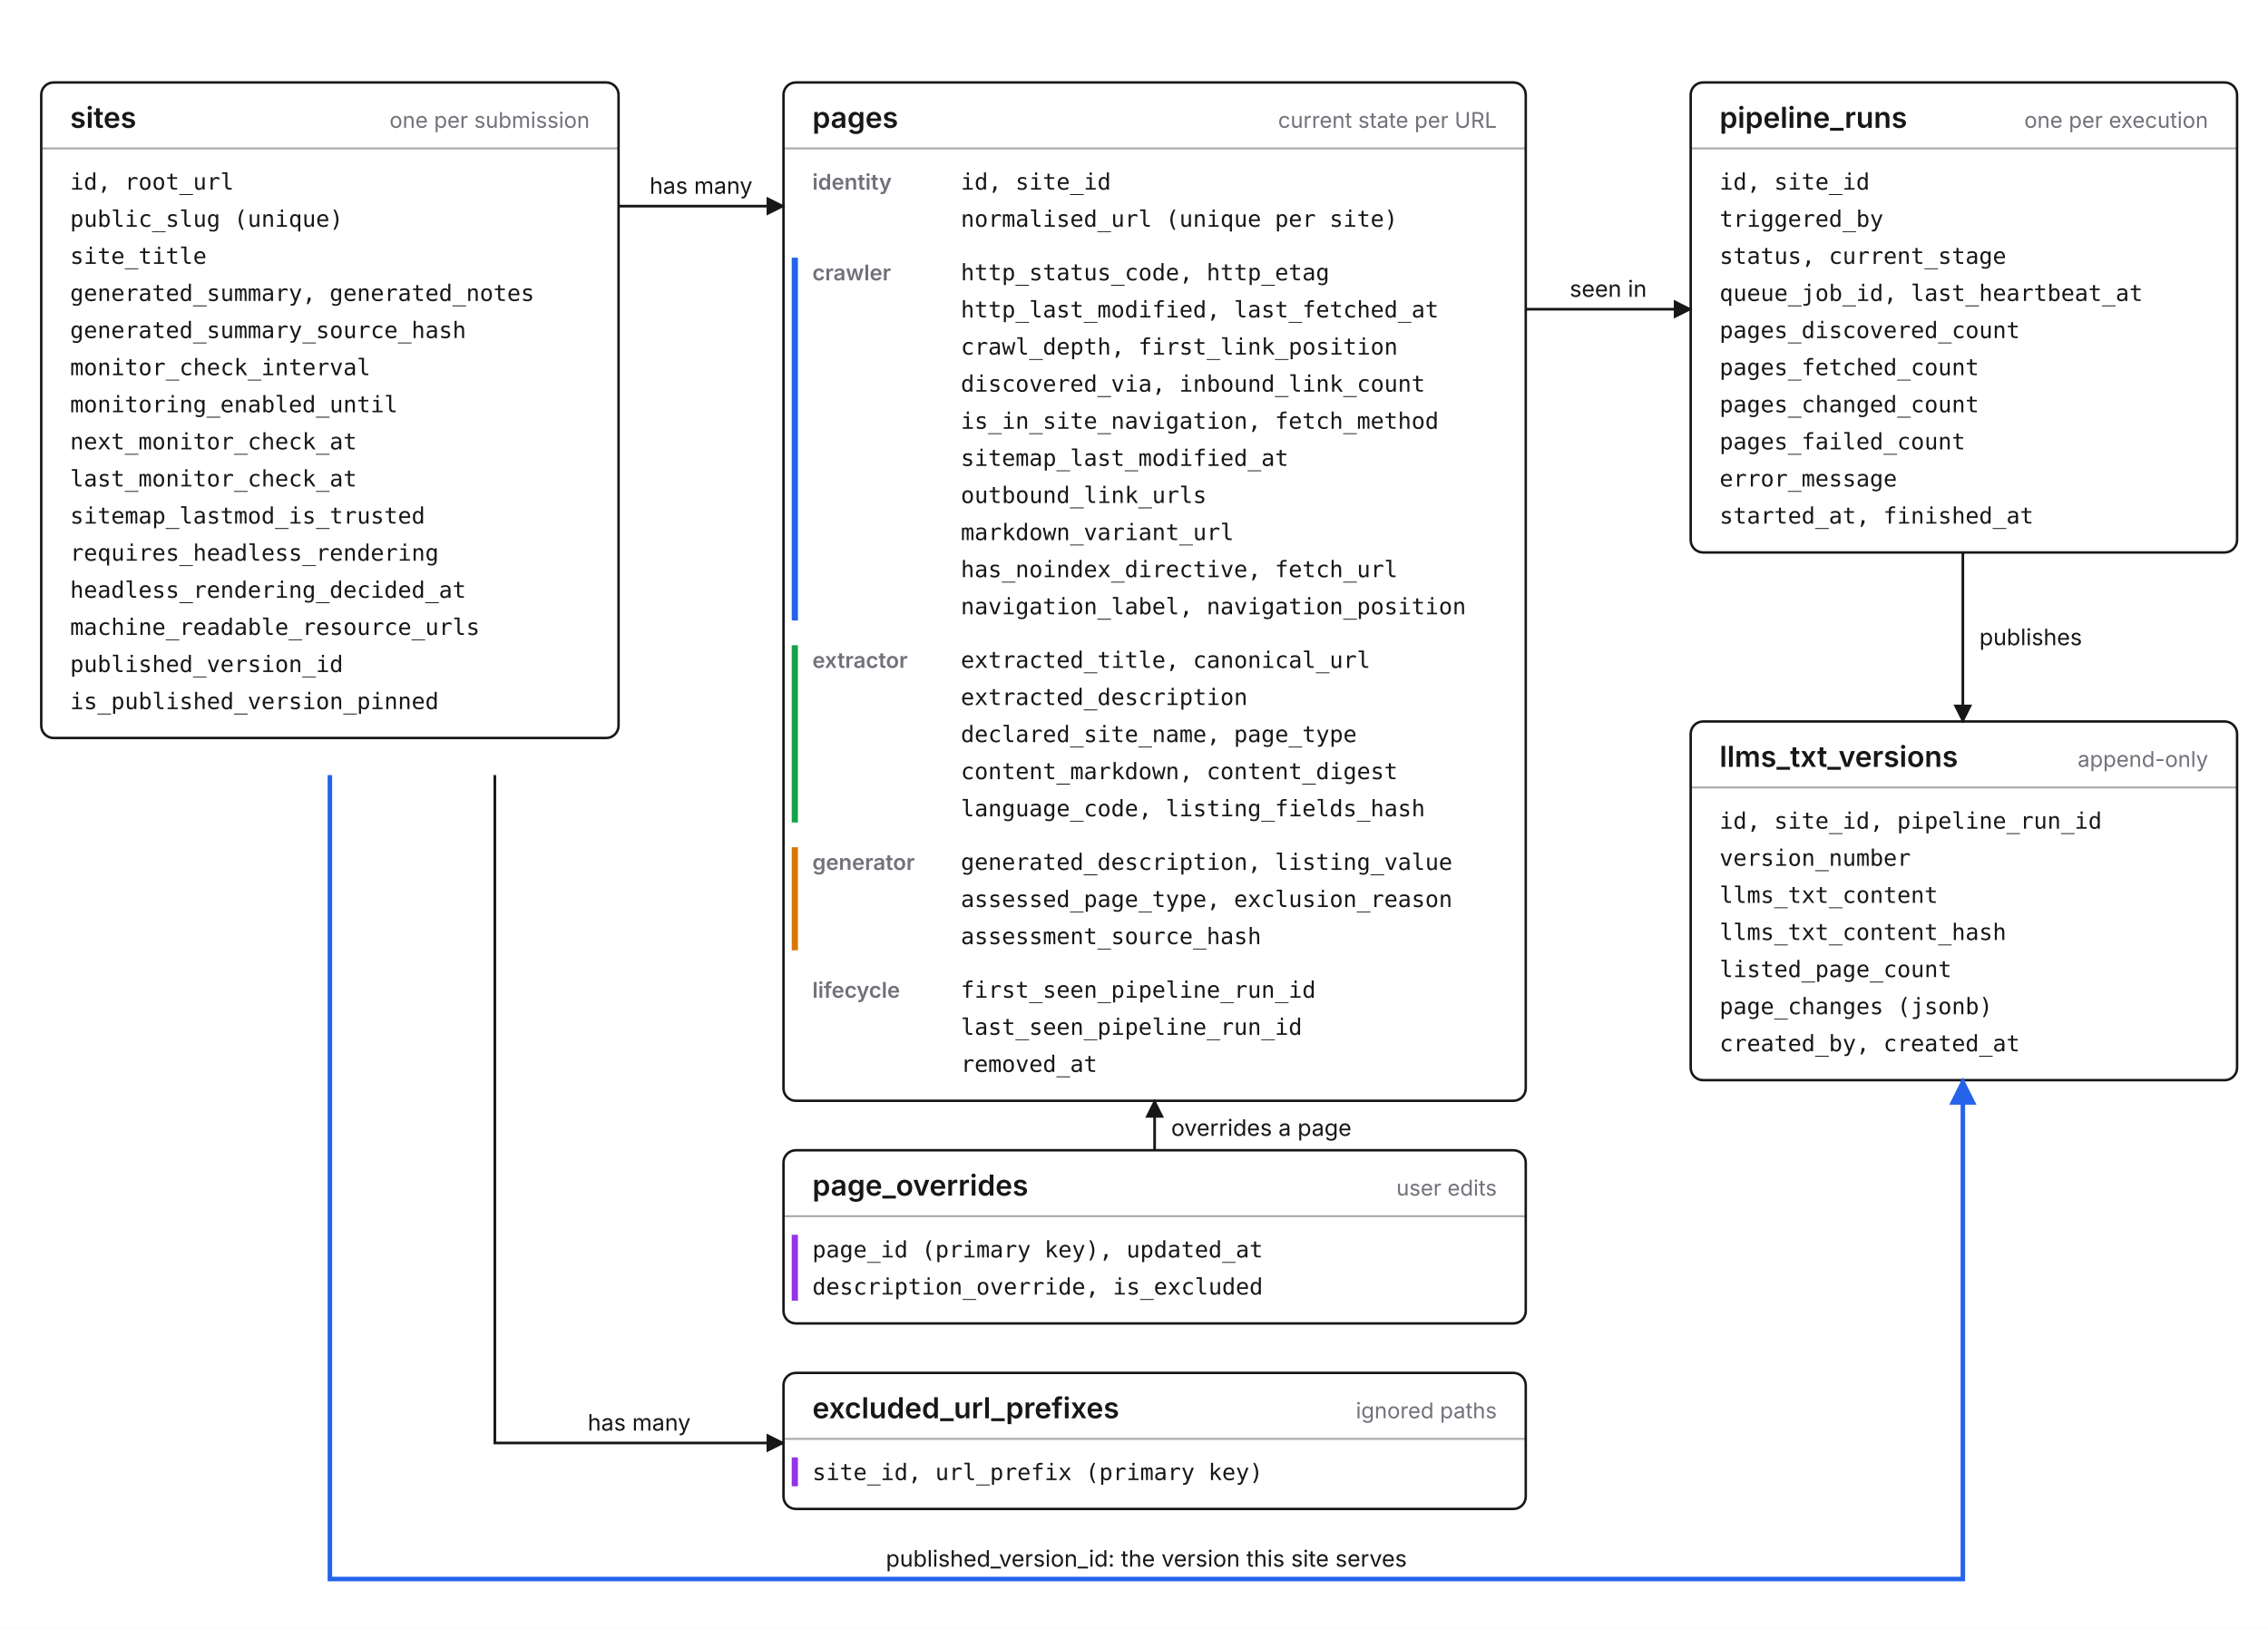
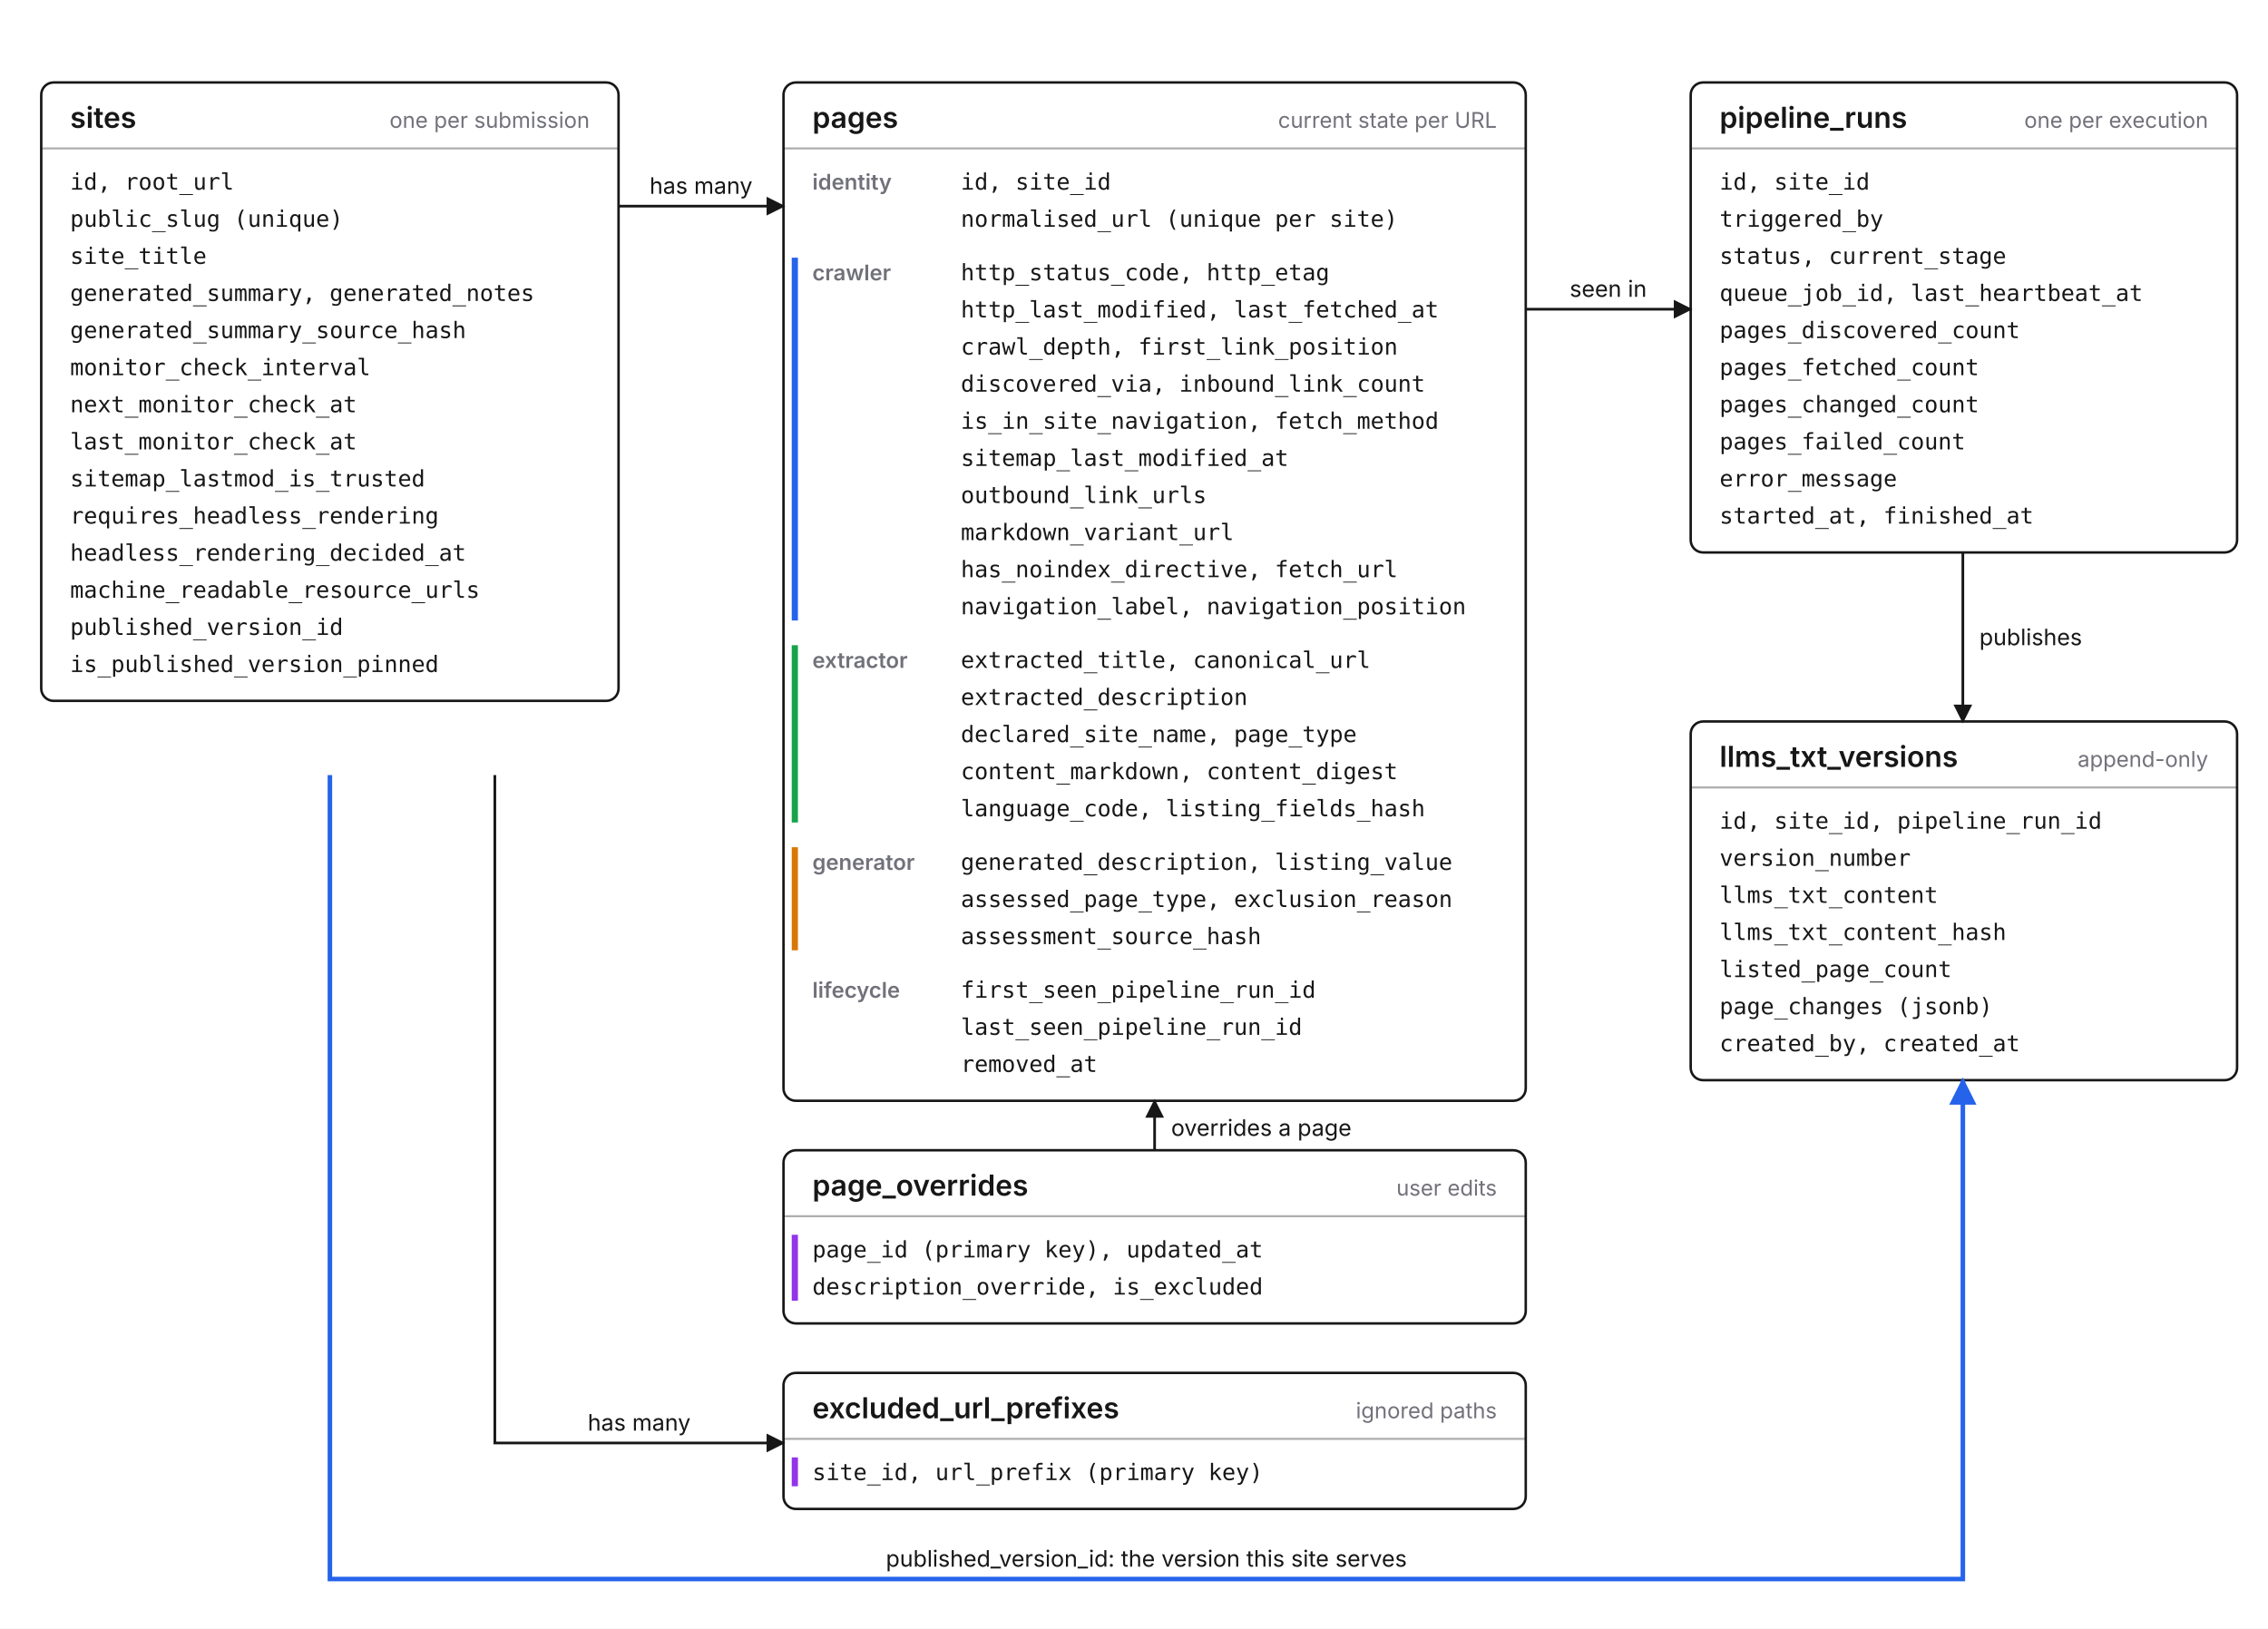
<svg xmlns="http://www.w3.org/2000/svg" width="1100" height="790" style="color:#171717;font-family:system-ui,-apple-system,'Segoe UI',sans-serif" viewBox="0 0 1100 790" role="img" aria-label="Six tables. A site has many pages, runs and llms.txt versions, and points at the version it serves. Users edit pages through page overrides and keep whole paths out through excluded URL prefixes. Nothing is shared between sites.">
  <style>
.b { fill: #fff; stroke: currentColor; stroke-width: 1.2; }
.sep { stroke: currentColor; stroke-width: 1; opacity: .35; }
.ln { fill: none; stroke: currentColor; stroke-width: 1.3; }
.ptr { fill: none; stroke: #2563eb; stroke-width: 2.2; }
.t { fill: currentColor; font-size: 14px; font-weight: 600; }
.n { fill: #71717a; font-size: 10.5px; }
.g { fill: #71717a; font-size: 10.5px; font-weight: 600; }
.f { fill: currentColor; font-size: 11px; font-family: ui-monospace, monospace; }
.l { fill: currentColor; font-size: 11px; }
.c1 { fill: #2563eb; }
.c2 { fill: #16a34a; }
.c3 { fill: #d97706; }
.c4 { fill: #9333ea; }
</style>
  <rect x="0" y="0" width="1100" height="790" fill="#ffffff" />
  <defs>
    <marker id="ar" viewBox="0 0 10 10" refX="9" refY="5" markerWidth="7" markerHeight="7" orient="auto-start-reverse">
      <path d="M0 0 L10 5 L0 10 z" fill="currentColor" />
    </marker>
    <marker id="arp" viewBox="0 0 10 10" refX="9" refY="5" markerWidth="6" markerHeight="6" orient="auto-start-reverse">
      <path d="M0 0 L10 5 L0 10 z" fill="#2563eb" />
    </marker>
  </defs>
-   <rect class="b" x="20" y="40" width="280" height="318" rx="6" />
+   <rect class="b" x="20" y="40" width="280" height="300" rx="6" />
  <text class="t" x="34" y="62">sites</text>
  <text class="n" x="286" y="62" text-anchor="end">one per submission</text>
  <line class="sep" x1="20" y1="72" x2="300" y2="72" />
  <text class="f" x="34" y="92">id, root_url</text>
  <text class="f" x="34" y="110">public_slug (unique)</text>
  <text class="f" x="34" y="128">site_title</text>
  <text class="f" x="34" y="146">generated_summary, generated_notes</text>
  <text class="f" x="34" y="164">generated_summary_source_hash</text>
  <text class="f" x="34" y="182">monitor_check_interval</text>
-   <text class="f" x="34" y="200">monitoring_enabled_until</text>
-   <text class="f" x="34" y="218">next_monitor_check_at</text>
-   <text class="f" x="34" y="236">last_monitor_check_at</text>
-   <text class="f" x="34" y="254">sitemap_lastmod_is_trusted</text>
-   <text class="f" x="34" y="272">requires_headless_rendering</text>
-   <text class="f" x="34" y="290">headless_rendering_decided_at</text>
-   <text class="f" x="34" y="308">machine_readable_resource_urls</text>
-   <text class="f" x="34" y="326">published_version_id</text>
-   <text class="f" x="34" y="344">is_published_version_pinned</text>
+   <text class="f" x="34" y="200">next_monitor_check_at</text>
+   <text class="f" x="34" y="218">last_monitor_check_at</text>
+   <text class="f" x="34" y="236">sitemap_lastmod_is_trusted</text>
+   <text class="f" x="34" y="254">requires_headless_rendering</text>
+   <text class="f" x="34" y="272">headless_rendering_decided_at</text>
+   <text class="f" x="34" y="290">machine_readable_resource_urls</text>
+   <text class="f" x="34" y="308">published_version_id</text>
+   <text class="f" x="34" y="326">is_published_version_pinned</text>
  <rect class="b" x="380" y="40" width="360" height="494" rx="6" />
  <text class="t" x="394" y="62">pages</text>
  <text class="n" x="726" y="62" text-anchor="end">current state per URL</text>
  <line class="sep" x1="380" y1="72" x2="740" y2="72" />
  <text class="g" x="394" y="92">identity</text>
  <text class="f" x="466" y="92">id, site_id</text>
  <text class="f" x="466" y="110">normalised_url (unique per site)</text>
  <rect class="c1" x="384" y="125" width="3" height="176" />
  <text class="g" x="394" y="136">crawler</text>
  <text class="f" x="466" y="136">http_status_code, http_etag</text>
  <text class="f" x="466" y="154">http_last_modified, last_fetched_at</text>
  <text class="f" x="466" y="172">crawl_depth, first_link_position</text>
  <text class="f" x="466" y="190">discovered_via, inbound_link_count</text>
  <text class="f" x="466" y="208">is_in_site_navigation, fetch_method</text>
  <text class="f" x="466" y="226">sitemap_last_modified_at</text>
  <text class="f" x="466" y="244">outbound_link_urls</text>
  <text class="f" x="466" y="262">markdown_variant_url</text>
  <text class="f" x="466" y="280">has_noindex_directive, fetch_url</text>
  <text class="f" x="466" y="298">navigation_label, navigation_position</text>
  <rect class="c2" x="384" y="313" width="3" height="86" />
  <text class="g" x="394" y="324">extractor</text>
  <text class="f" x="466" y="324">extracted_title, canonical_url</text>
  <text class="f" x="466" y="342">extracted_description</text>
  <text class="f" x="466" y="360">declared_site_name, page_type</text>
  <text class="f" x="466" y="378">content_markdown, content_digest</text>
  <text class="f" x="466" y="396">language_code, listing_fields_hash</text>
  <rect class="c3" x="384" y="411" width="3" height="50" />
  <text class="g" x="394" y="422">generator</text>
  <text class="f" x="466" y="422">generated_description, listing_value</text>
  <text class="f" x="466" y="440">assessed_page_type, exclusion_reason</text>
  <text class="f" x="466" y="458">assessment_source_hash</text>
  <text class="g" x="394" y="484">lifecycle</text>
  <text class="f" x="466" y="484">first_seen_pipeline_run_id</text>
  <text class="f" x="466" y="502">last_seen_pipeline_run_id</text>
  <text class="f" x="466" y="520">removed_at</text>
  <rect class="b" x="380" y="558" width="360" height="84" rx="6" />
  <rect class="c4" x="384" y="599" width="3" height="32" />
  <text class="t" x="394" y="580">page_overrides</text>
  <text class="n" x="726" y="580" text-anchor="end">user edits</text>
  <line class="sep" x1="380" y1="590" x2="740" y2="590" />
  <text class="f" x="394" y="610">page_id (primary key), updated_at</text>
  <text class="f" x="394" y="628">description_override, is_excluded</text>
  <rect class="b" x="380" y="666" width="360" height="66" rx="6" />
  <rect class="c4" x="384" y="707" width="3" height="14" />
  <text class="t" x="394" y="688">excluded_url_prefixes</text>
  <text class="n" x="726" y="688" text-anchor="end">ignored paths</text>
  <line class="sep" x1="380" y1="698" x2="740" y2="698" />
  <text class="f" x="394" y="718">site_id, url_prefix (primary key)</text>
  <rect class="b" x="820" y="40" width="265" height="228" rx="6" />
  <text class="t" x="834" y="62">pipeline_runs</text>
  <text class="n" x="1071" y="62" text-anchor="end">one per execution</text>
  <line class="sep" x1="820" y1="72" x2="1085" y2="72" />
  <text class="f" x="834" y="92">id, site_id</text>
  <text class="f" x="834" y="110">triggered_by</text>
  <text class="f" x="834" y="128">status, current_stage</text>
  <text class="f" x="834" y="146">queue_job_id, last_heartbeat_at</text>
  <text class="f" x="834" y="164">pages_discovered_count</text>
  <text class="f" x="834" y="182">pages_fetched_count</text>
  <text class="f" x="834" y="200">pages_changed_count</text>
  <text class="f" x="834" y="218">pages_failed_count</text>
  <text class="f" x="834" y="236">error_message</text>
  <text class="f" x="834" y="254">started_at, finished_at</text>
  <rect class="b" x="820" y="350" width="265" height="174" rx="6" />
  <text class="t" x="834" y="372">llms_txt_versions</text>
  <text class="n" x="1071" y="372" text-anchor="end">append-only</text>
  <line class="sep" x1="820" y1="382" x2="1085" y2="382" />
  <text class="f" x="834" y="402">id, site_id, pipeline_run_id</text>
  <text class="f" x="834" y="420">version_number</text>
  <text class="f" x="834" y="438">llms_txt_content</text>
  <text class="f" x="834" y="456">llms_txt_content_hash</text>
  <text class="f" x="834" y="474">listed_page_count</text>
  <text class="f" x="834" y="492">page_changes (jsonb)</text>
  <text class="f" x="834" y="510">created_by, created_at</text>
  <line class="ln" x1="300" y1="100" x2="380" y2="100" marker-end="url(#ar)" />
  <text class="l" x="340" y="94" text-anchor="middle">has many</text>
  <line class="ln" x1="740" y1="150" x2="820" y2="150" marker-end="url(#ar)" />
  <text class="l" x="780" y="144" text-anchor="middle">seen in</text>
  <line class="ln" x1="952" y1="268" x2="952" y2="350" marker-end="url(#ar)" />
  <text class="l" x="960" y="313">publishes</text>
  <line class="ln" x1="560" y1="558" x2="560" y2="534" marker-end="url(#ar)" />
  <text class="l" x="568" y="551">overrides a page</text>
  <polyline class="ln" points="240,376 240,700 380,700" marker-end="url(#ar)" />
  <text class="l" x="310" y="694" text-anchor="middle">has many</text>
  <polyline class="ptr" points="160,376 160,766 952,766 952,524" marker-end="url(#arp)" />
  <text class="l" x="556" y="760" text-anchor="middle">published_version_id: the version this site serves</text>
</svg>
